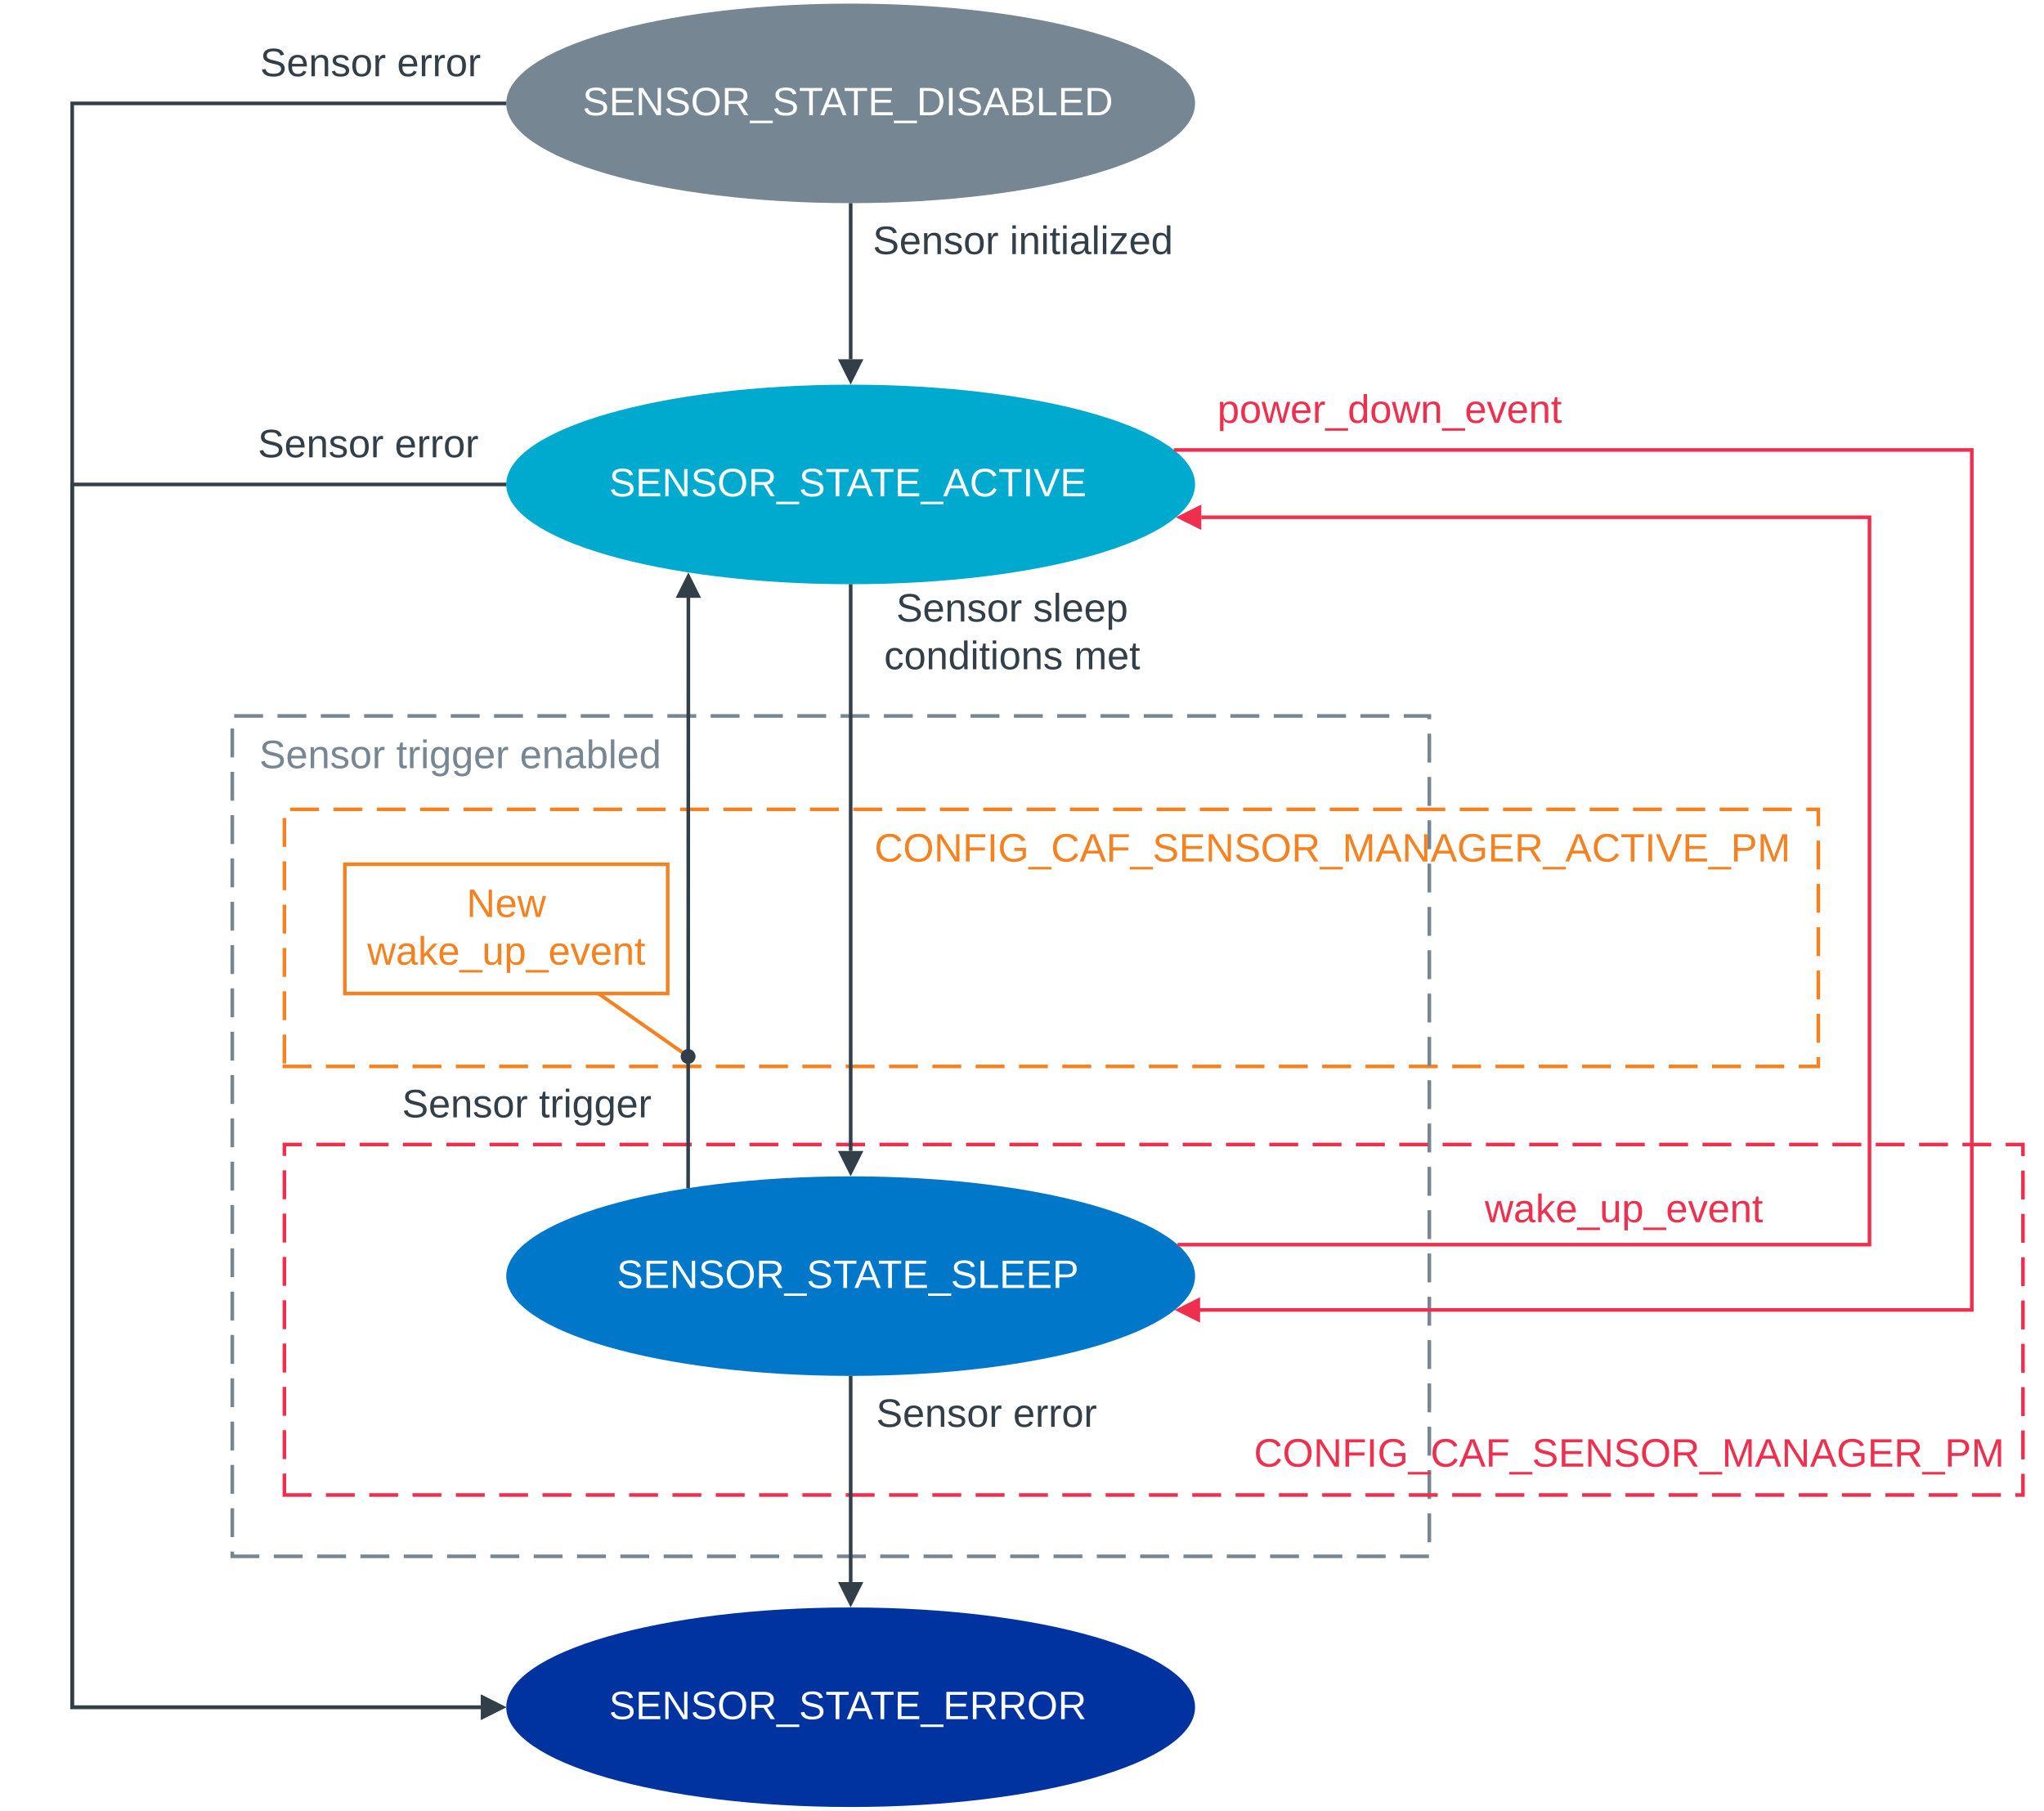
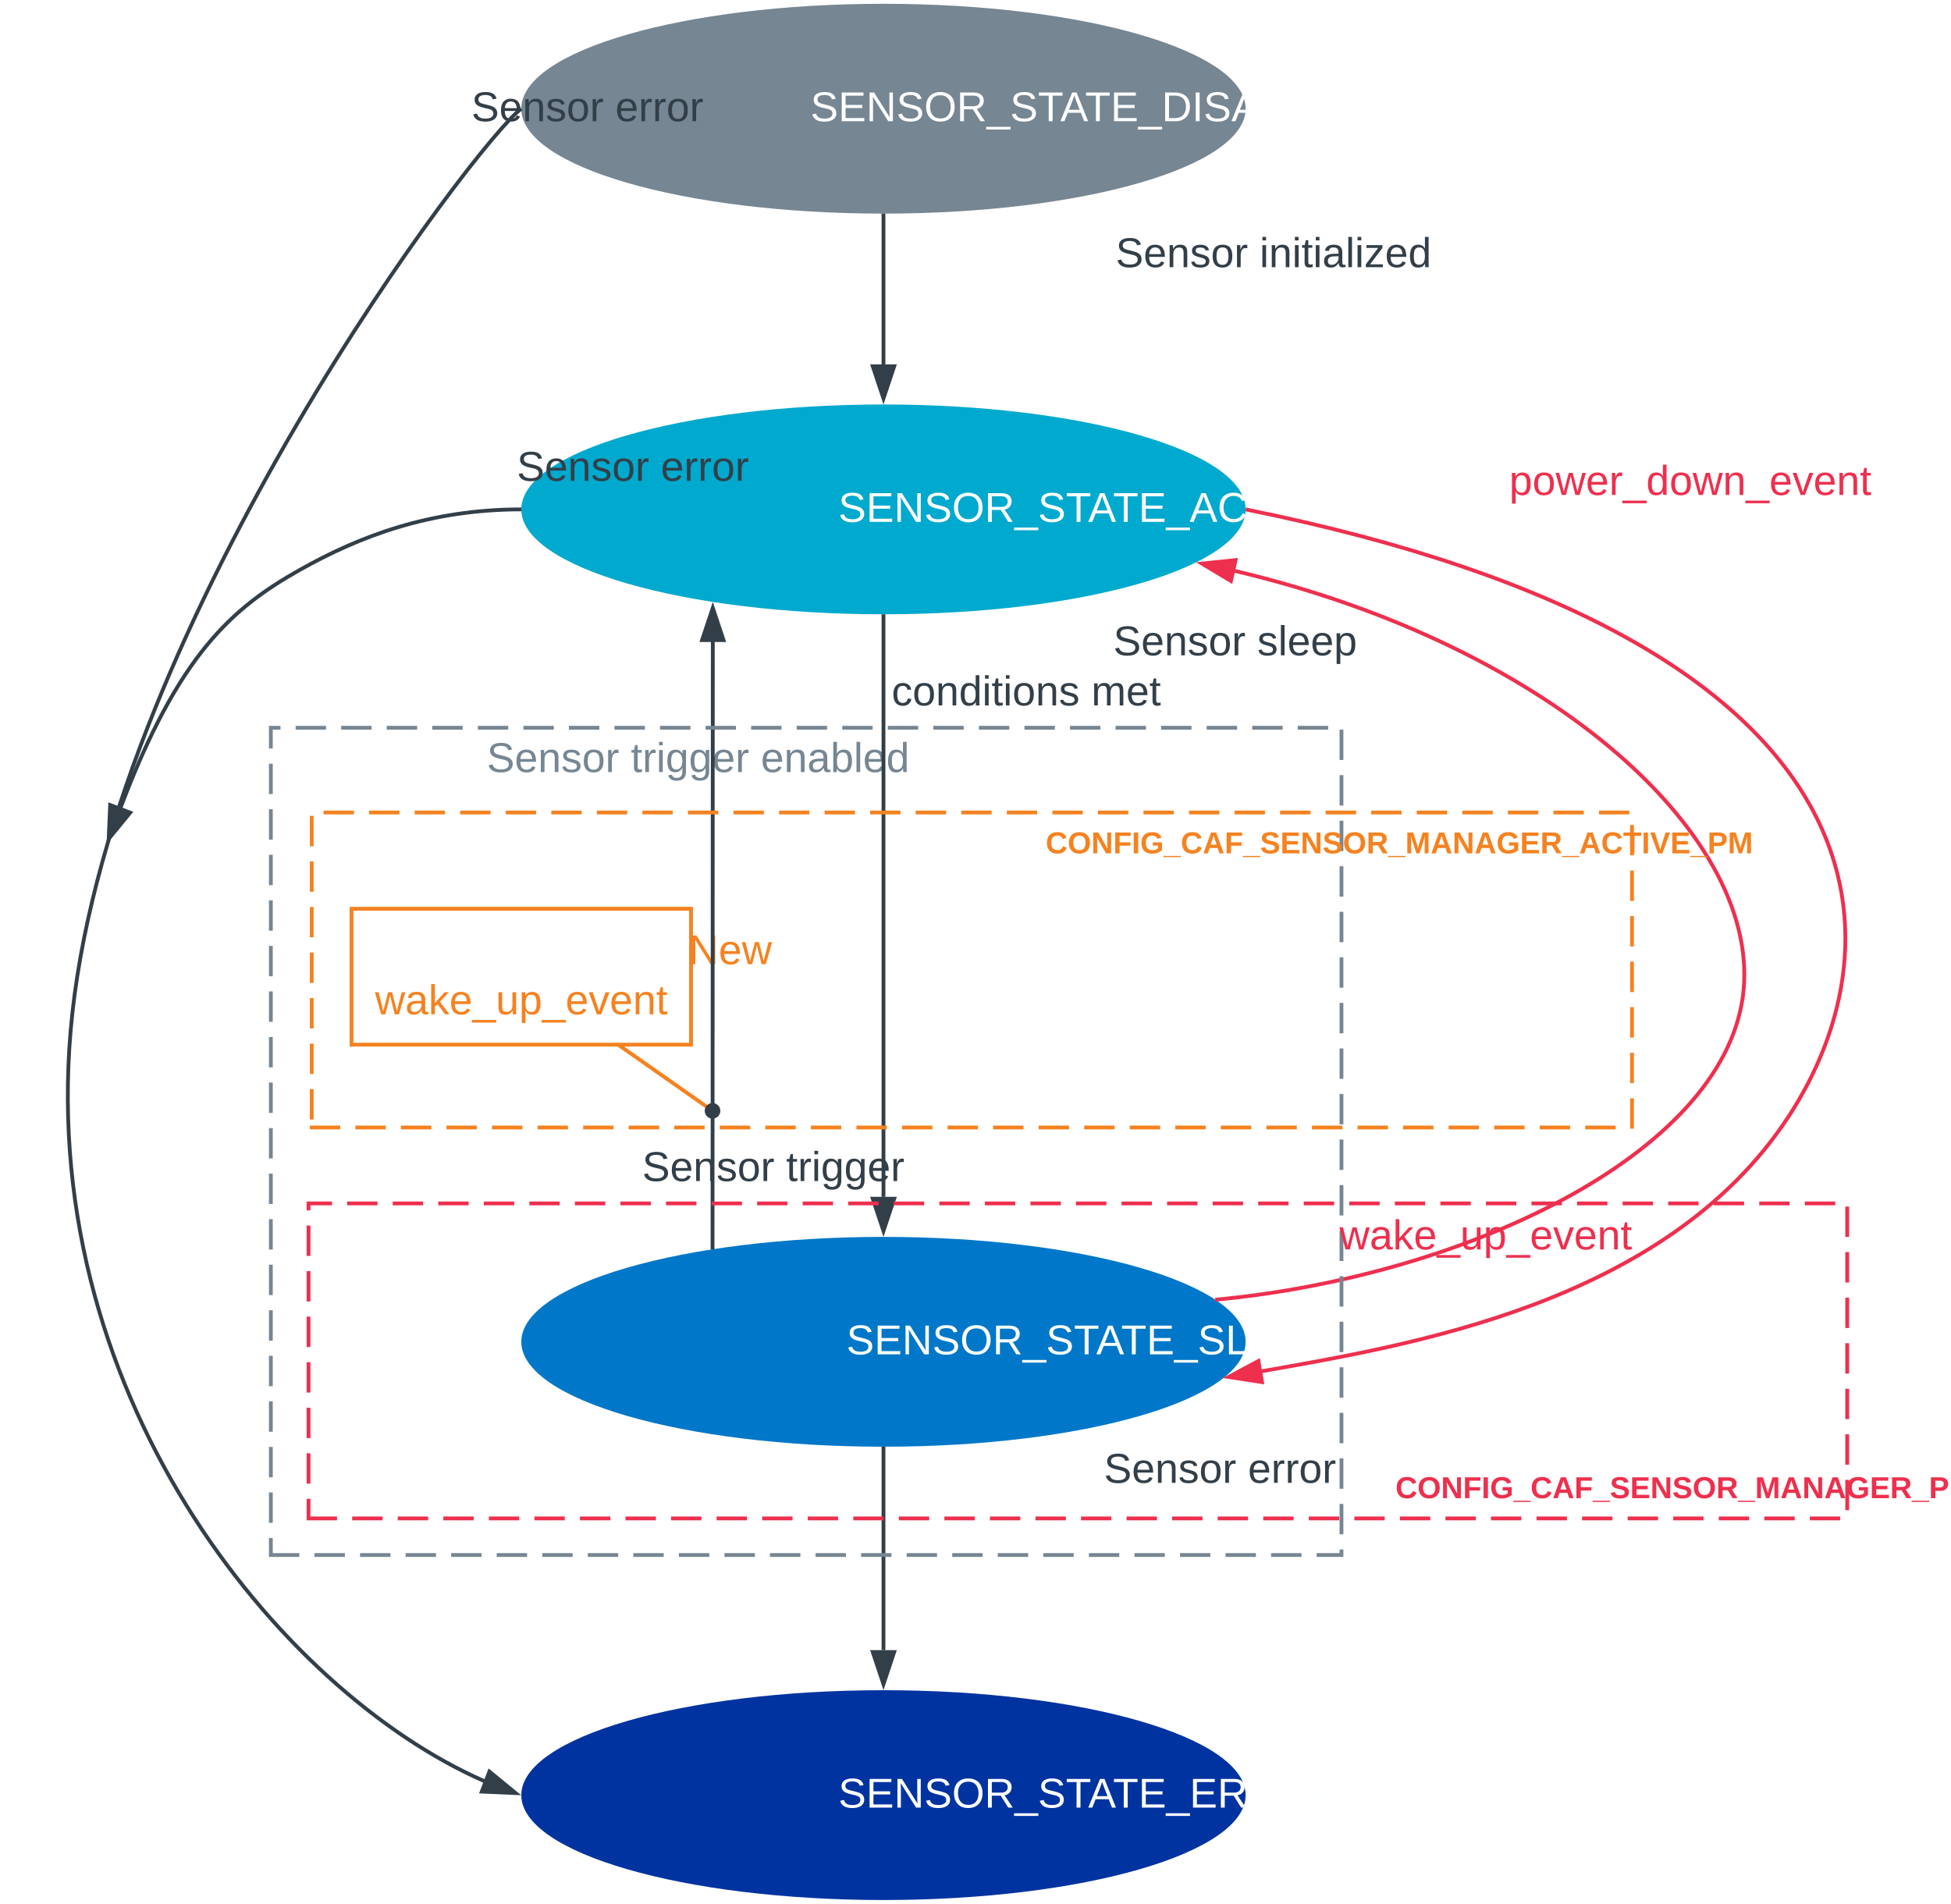
- <svg xmlns="http://www.w3.org/2000/svg" xmlns:xlink="http://www.w3.org/1999/xlink" width="7.864in" height="6.966in" viewBox="0 0 566.239 501.579" xml:space="preserve" color-interpolation-filters="sRGB" class="st24">
+ <svg xmlns="http://www.w3.org/2000/svg" xmlns:ns1="http://schemas.microsoft.com/visio/2003/SVGExtensions/" xmlns:xlink="http://www.w3.org/1999/xlink" width="7.138in" height="6.966in" viewBox="0 0 513.954 501.579" xml:space="preserve" color-interpolation-filters="sRGB" class="st26">
+   <ns1:documentProperties ns1:langID="1035" ns1:viewMarkup="false" />
  <style type="text/css">
	
		.st1 {stroke:#f58220;stroke-linecap:butt;stroke-width:1}
- 		.st2 {fill:none;stroke:#f58220;stroke-dasharray:7,5;stroke-width:1}
- 		.st3 {fill:#768692;stroke:none;stroke-width:1}
- 		.st4 {fill:#feffff;font-family:Arial;font-size:0.917em}
- 		.st5 {fill:#0033a0;stroke:none;stroke-width:1}
- 		.st6 {fill:#00a9ce;stroke:none;stroke-width:1}
- 		.st7 {fill:#0077c8;stroke:none;stroke-width:1}
- 		.st8 {fill:none;stroke:#768692;stroke-dasharray:7,5;stroke-width:1}
- 		.st9 {fill:none;stroke:#ee2f4e;stroke-dasharray:7,5;stroke-width:1}
- 		.st10 {fill:none;stroke:none;stroke-width:1}
- 		.st11 {fill:#768692;font-family:Arial;font-size:0.917em}
- 		.st12 {fill:#333f48;font-family:Arial;font-size:0.917em}
- 		.st13 {font-size:1em}
- 		.st14 {fill:#f58220;font-family:Arial;font-size:0.917em}
- 		.st15 {fill:#ee2f4e;font-family:Arial;font-size:0.917em}
- 		.st16 {fill:none;stroke:#f58220;stroke-width:1}
- 		.st17 {fill:#333f48;stroke:#333f48;stroke-width:1}
- 		.st18 {marker-end:url(#mrkr4-67);stroke:#333f48;stroke-linecap:butt;stroke-width:1}
- 		.st19 {fill:#333f48;fill-opacity:1;stroke:#333f48;stroke-opacity:1;stroke-width:0.284}
- 		.st20 {marker-start:url(#mrkr4-93);stroke:#333f48;stroke-linecap:butt;stroke-width:1}
- 		.st21 {marker-end:url(#mrkr4-99);stroke:#ee2f4e;stroke-linecap:butt;stroke-width:1}
- 		.st22 {fill:#ee2f4e;fill-opacity:1;stroke:#ee2f4e;stroke-opacity:1;stroke-width:0.284}
- 		.st23 {marker-start:url(#mrkr4-105);stroke:#ee2f4e;stroke-linecap:butt;stroke-width:1}
- 		.st24 {fill:none;fill-rule:evenodd;font-size:12px;overflow:visible;stroke-linecap:square;stroke-miterlimit:3}
+ 		.st2 {fill:#768692;stroke:none;stroke-width:1}
+ 		.st3 {fill:#feffff;font-family:Arial;font-size:0.917em}
+ 		.st4 {fill:#0033a0;stroke:none;stroke-width:1}
+ 		.st5 {fill:#00a9ce;stroke:none;stroke-width:1}
+ 		.st6 {fill:#0077c8;stroke:none;stroke-width:1}
+ 		.st7 {fill:none;stroke:none;stroke-width:1}
+ 		.st8 {fill:#768692;font-family:Arial;font-size:0.917em}
+ 		.st9 {fill:#333f48;font-family:Arial;font-size:0.917em}
+ 		.st10 {fill:none;stroke:#f58220;stroke-width:1}
+ 		.st11 {fill:#f58220;font-family:Arial;font-size:0.917em}
+ 		.st12 {font-size:1em}
+ 		.st13 {fill:#333f48;stroke:#333f48;stroke-width:1}
+ 		.st14 {marker-end:url(#mrkr13-42);stroke:#333f48;stroke-linecap:butt;stroke-width:1}
+ 		.st15 {fill:#333f48;fill-opacity:1;stroke:#333f48;stroke-opacity:1;stroke-width:0.284}
+ 		.st16 {marker-start:url(#mrkr13-58);stroke:#333f48;stroke-linecap:butt;stroke-width:1}
+ 		.st17 {marker-end:url(#mrkr13-64);stroke:#333f48;stroke-linecap:butt;stroke-width:1}
+ 		.st18 {marker-end:url(#mrkr13-75);stroke:#ee2f4e;stroke-linecap:butt;stroke-width:1}
+ 		.st19 {fill:#ee2f4e;fill-opacity:1;stroke:#ee2f4e;stroke-opacity:1;stroke-width:0.284}
+ 		.st20 {fill:#ee2f4e;font-family:Arial;font-size:0.917em}
+ 		.st21 {fill:none;stroke:#768692;stroke-dasharray:7,5;stroke-width:1}
+ 		.st22 {fill:none;stroke:#f58220;stroke-dasharray:7,5;stroke-width:1}
+ 		.st23 {fill:#f58220;font-family:Arial;font-size:0.667em;font-weight:bold}
+ 		.st24 {fill:none;stroke:#ee2f4e;stroke-dasharray:7,5;stroke-width:1}
+ 		.st25 {fill:#ee2f4e;font-family:Arial;font-size:0.667em;font-weight:bold}
+ 		.st26 {fill:none;fill-rule:evenodd;font-size:12px;overflow:visible;stroke-linecap:square;stroke-miterlimit:3}
	
	</style>
  <defs id="Markers">
-     <g id="lend4">
-       <path d="M 2 1 L 0 0 L 2 -1 L 2 1 " style="stroke:none" />
-     </g>
-     <marker id="mrkr4-67" class="st19" refX="-7.04" orient="auto" markerUnits="strokeWidth" overflow="visible">
-       <use xlink:href="#lend4" transform="scale(-3.52,-3.52) " />
-     </marker>
-     <marker id="mrkr4-93" class="st19" refX="6.68" orient="auto" markerUnits="strokeWidth" overflow="visible">
-       <use xlink:href="#lend4" transform="scale(3.52) " />
-     </marker>
-     <marker id="mrkr4-99" class="st22" refX="-7.04" orient="auto" markerUnits="strokeWidth" overflow="visible">
-       <use xlink:href="#lend4" transform="scale(-3.52,-3.52) " />
-     </marker>
-     <marker id="mrkr4-105" class="st22" refX="6.68" orient="auto" markerUnits="strokeWidth" overflow="visible">
-       <use xlink:href="#lend4" transform="scale(3.52) " />
+     <g id="lend13">
+       <path d="M 3 1 L 0 0 L 3 -1 L 3 1 " style="stroke:none" />
+     </g>
+     <marker id="mrkr13-42" class="st15" ns1:arrowType="13" ns1:arrowSize="2" ns1:setback="10.56" refX="-10.56" orient="auto" markerUnits="strokeWidth" overflow="visible">
+       <use xlink:href="#lend13" transform="scale(-3.52,-3.52) " />
+     </marker>
+     <marker id="mrkr13-58" class="st15" ns1:arrowType="13" ns1:arrowSize="2" ns1:setback="10.2" refX="10.2" orient="auto" markerUnits="strokeWidth" overflow="visible">
+       <use xlink:href="#lend13" transform="scale(3.52) " />
+     </marker>
+     <marker id="mrkr13-64" class="st15" ns1:arrowType="13" ns1:arrowSize="2" ns1:setback="10.2" refX="-10.2" orient="auto" markerUnits="strokeWidth" overflow="visible">
+       <use xlink:href="#lend13" transform="scale(-3.52,-3.52) " />
+     </marker>
+     <marker id="mrkr13-75" class="st19" ns1:arrowType="13" ns1:arrowSize="2" ns1:setback="10.2" refX="-10.2" orient="auto" markerUnits="strokeWidth" overflow="visible">
+       <use xlink:href="#lend13" transform="scale(-3.52,-3.52) " />
    </marker>
  </defs>
-   <g>
-     <g id="shape33-1" transform="translate(165.773,-226.354)">
+   <g ns1:mID="0" ns1:index="1" ns1:groupContext="foregroundPage">
+     <ns1:pageProperties ns1:drawingScale="0.0393701" ns1:pageScale="0.0393701" ns1:drawingUnits="24" ns1:shadowOffsetX="8.50394" ns1:shadowOffsetY="-8.50394" />
+     <ns1:layer ns1:name="Connector" ns1:index="0" />
+     <g id="shape5-1" ns1:mID="5" ns1:groupContext="shape" ns1:layerMember="0" transform="translate(162.847,-226.354)">
      <path d="M0 501.58 L23.58 518.12" class="st1" />
    </g>
-     <g id="shape17-4" transform="translate(78.7829,-206.157)">
-       <path d="M0 501.58 L424.94 501.58 L424.94 430.36 L0 430.36 L0 501.58 Z" class="st2" />
-     </g>
-     <g id="shape6-6" transform="translate(140.249,-445.303)">
-       <ellipse cx="95.407" cy="473.941" rx="95.407" ry="27.638" class="st3" />
-       <text x="21.13" y="477.24" class="st4">SENSOR_STATE_DISABLED</text>
-     </g>
-     <g id="shape7-9" transform="translate(140.249,-1)">
+     <g id="shape7-4" ns1:mID="7" ns1:groupContext="shape" transform="translate(137.323,-445.303)">
+       <ns1:textBlock ns1:margins="rect(4,4,4,4)" ns1:tabSpace="42.5197" />
+       <ns1:textRect cx="95.407" cy="473.941" width="190.82" height="55.276" />
+       <ellipse cx="95.407" cy="473.941" rx="95.407" ry="27.638" class="st2" />
+       <text x="21.13" y="477.24" class="st3" ns1:langID="1033">
+         <ns1:paragraph ns1:horizAlign="1" />
+         <ns1:tabList />SENSOR_STATE_DISABLED</text>
+     </g>
+     <g id="shape8-7" ns1:mID="8" ns1:groupContext="shape" transform="translate(137.323,-1)">
+       <ns1:textBlock ns1:margins="rect(4,4,4,4)" ns1:tabSpace="42.5197" />
+       <ns1:textRect cx="95.407" cy="473.941" width="190.82" height="55.276" />
+       <ellipse cx="95.407" cy="473.941" rx="95.407" ry="27.638" class="st4" />
+       <text x="28.47" y="477.24" class="st3" ns1:langID="1033">
+         <ns1:paragraph ns1:horizAlign="1" />
+         <ns1:tabList />SENSOR_STATE_ERROR</text>
+     </g>
+     <g id="shape9-10" ns1:mID="9" ns1:groupContext="shape" transform="translate(137.323,-339.74)">
+       <ns1:textBlock ns1:margins="rect(4,4,4,4)" ns1:tabSpace="42.5197" />
+       <ns1:textRect cx="95.407" cy="473.941" width="190.82" height="55.276" />
      <ellipse cx="95.407" cy="473.941" rx="95.407" ry="27.638" class="st5" />
-       <text x="28.47" y="477.24" class="st4">SENSOR_STATE_ERROR</text>
-     </g>
-     <g id="shape8-12" transform="translate(140.249,-339.74)">
+       <text x="28.47" y="477.24" class="st3" ns1:langID="1033">
+         <ns1:paragraph ns1:horizAlign="1" />
+         <ns1:tabList />SENSOR_STATE_ACTIVE</text>
+     </g>
+     <g id="shape10-13" ns1:mID="10" ns1:groupContext="shape" transform="translate(137.323,-120.428)">
+       <ns1:textBlock ns1:margins="rect(4,4,4,4)" ns1:tabSpace="42.5197" />
+       <ns1:textRect cx="95.407" cy="473.941" width="190.82" height="55.276" />
      <ellipse cx="95.407" cy="473.941" rx="95.407" ry="27.638" class="st6" />
-       <text x="28.47" y="477.24" class="st4">SENSOR_STATE_ACTIVE</text>
-     </g>
-     <g id="shape9-15" transform="translate(140.249,-120.428)">
-       <ellipse cx="95.407" cy="473.941" rx="95.407" ry="27.638" class="st7" />
-       <text x="30.6" y="477.24" class="st4">SENSOR_STATE_SLEEP</text>
-     </g>
-     <g id="shape16-18" transform="translate(64.3493,-70.4488)">
-       <path d="M0 501.58 L331.61 501.58 L331.61 268.78 L0 268.78 L0 501.58 Z" class="st8" />
-     </g>
-     <g id="shape19-20" transform="translate(78.7829,-87.438)">
-       <path d="M0 501.58 L481.63 501.58 L481.63 404.49 L0 404.49 L0 501.58 Z" class="st9" />
-     </g>
-     <g id="shape21-22" transform="translate(64.3493,-280.921)">
-       <rect x="0" y="479.256" width="126.277" height="22.323" class="st10" />
-       <text x="7.49" y="493.72" class="st11">Sensor trigger enabled</text>
-     </g>
-     <g id="shape22-25" transform="translate(235.656,-98.7953)">
-       <rect x="0" y="479.946" width="75.268" height="21.633" class="st10" />
-       <text x="7.07" y="494.06" class="st12">Sensor error</text>
-     </g>
-     <g id="shape24-28" transform="translate(101.185,-184.525)">
-       <rect x="0" y="479.946" width="89.441" height="21.633" class="st10" />
-       <text x="10.18" y="494.06" class="st12">Sensor trigger</text>
-     </g>
-     <g id="shape25-31" transform="translate(235.656,-315.273)">
-       <rect x="0" y="479.946" width="89.441" height="21.633" class="st10" />
-       <text x="12.62" y="487.46" class="st12">Sensor sleep <tspan x="9.26" dy="1.2em" class="st13">conditions met</tspan>
+       <text x="30.6" y="477.24" class="st3" ns1:langID="1033">
+         <ns1:paragraph ns1:horizAlign="1" />
+         <ns1:tabList />SENSOR_STATE_SLEEP</text>
+     </g>
+     <g id="shape13-16" ns1:mID="13" ns1:groupContext="shape" transform="translate(67.9143,-290.313)">
+       <ns1:textBlock ns1:margins="rect(4,4,4,4)" ns1:tabSpace="42.5197" />
+       <ns1:textRect cx="60.942" cy="490.418" width="121.89" height="22.323" />
+       <rect x="0" y="479.256" width="121.884" height="22.323" class="st7" />
+       <text x="5.29" y="493.72" class="st8" ns1:langID="1033">
+         <ns1:paragraph ns1:horizAlign="1" />
+         <ns1:tabList />Sensor trigger enabled</text>
+     </g>
+     <g id="shape15-19" ns1:mID="15" ns1:groupContext="shape" transform="translate(103.943,-182.898)">
+       <ns1:textBlock ns1:margins="rect(4,4,4,4)" ns1:tabSpace="42.5197" />
+       <ns1:textRect cx="44.721" cy="490.763" width="89.45" height="21.633" />
+       <rect x="0" y="479.946" width="89.441" height="21.633" class="st7" />
+       <text x="10.18" y="494.06" class="st9" ns1:langID="1033">
+         <ns1:paragraph ns1:horizAlign="1" />
+         <ns1:tabList />Sensor trigger</text>
+     </g>
+     <g id="shape17-22" ns1:mID="17" ns1:groupContext="shape" transform="translate(232.73,-423.671)">
+       <ns1:textBlock ns1:margins="rect(4,4,4,4)" ns1:tabSpace="42.5197" />
+       <ns1:textRect cx="47.703" cy="490.763" width="95.41" height="21.633" />
+       <rect x="0" y="479.946" width="95.407" height="21.633" class="st7" />
+       <text x="6.13" y="494.06" class="st9" ns1:langID="1033">
+         <ns1:paragraph ns1:horizAlign="1" />
+         <ns1:tabList />Sensor initialized</text>
+     </g>
+     <g id="shape20-25" ns1:mID="20" ns1:groupContext="shape" transform="translate(92.6027,-226.354)">
+       <ns1:textBlock ns1:margins="rect(4,4,4,4)" ns1:tabSpace="42.5197" />
+       <ns1:textRect cx="44.721" cy="483.676" width="89.45" height="35.806" />
+       <rect x="0" y="465.773" width="89.441" height="35.806" class="st10" />
+       <text x="33.72" y="480.38" class="st11" ns1:langID="1033">
+         <ns1:paragraph ns1:horizAlign="1" />
+         <ns1:tabList />New <tspan x="6.19" dy="1.2em" class="st12">wake_up_event</tspan>
      </text>
    </g>
-     <g id="shape26-35" transform="translate(235.656,-423.671)">
-       <rect x="0" y="479.946" width="95.407" height="21.633" class="st10" />
-       <text x="6.13" y="494.06" class="st12">Sensor initialized</text>
-     </g>
-     <g id="shape27-38" transform="translate(234.428,-255.055)">
-       <rect x="0" y="479.256" width="269.291" height="22.323" class="st10" />
-       <text x="7.81" y="493.72" class="st14">CONFIG_CAF_SENSOR_MANAGER_ACTIVE_PM</text>
-     </g>
-     <g id="shape28-41" transform="translate(342.145,-87.438)">
-       <rect x="0" y="479.256" width="218.268" height="22.323" class="st10" />
-       <text x="5.22" y="493.72" class="st15">CONFIG_CAF_SENSOR_MANAGER_PM</text>
-     </g>
-     <g id="shape29-44" transform="translate(95.5288,-226.354)">
-       <rect x="0" y="465.773" width="89.441" height="35.806" class="st16" />
-       <text x="33.72" y="480.38" class="st14">New <tspan x="6.19" dy="1.2em" class="st13">wake_up_event</tspan>
+     <g id="shape21-29" ns1:mID="21" ns1:groupContext="shape" transform="translate(186.141,-207.362)">
+       <ellipse cx="1.559" cy="500.02" rx="1.559" ry="1.559" class="st13" />
+     </g>
+     <g id="shape22-31" ns1:mID="22" ns1:groupContext="shape" transform="translate(74.0293,-367.378)">
+       <ns1:textBlock ns1:margins="rect(4,4,4,4)" ns1:tabSpace="42.5197" />
+       <ns1:textRect cx="37.634" cy="490.763" width="75.27" height="21.633" />
+       <rect x="0" y="479.946" width="75.268" height="21.633" class="st7" />
+       <text x="7.07" y="494.06" class="st9" ns1:langID="1033">
+         <ns1:paragraph ns1:horizAlign="1" />
+         <ns1:tabList />Sensor error</text>
+     </g>
+     <g id="shape23-34" ns1:mID="23" ns1:groupContext="shape" transform="translate(62.0554,-462.125)">
+       <ns1:textBlock ns1:margins="rect(4,4,4,4)" ns1:tabSpace="42.5197" />
+       <ns1:textRect cx="37.634" cy="490.763" width="75.27" height="21.633" />
+       <rect x="0" y="479.946" width="75.268" height="21.633" class="st7" />
+       <text x="7.07" y="494.06" class="st9" ns1:langID="1033">
+         <ns1:paragraph ns1:horizAlign="1" />
+         <ns1:tabList />Sensor error</text>
+     </g>
+     <g id="shape26-37" ns1:mID="26" ns1:groupContext="shape" ns1:layerMember="0" transform="translate(225.644,-445.303)">
+       <path d="M7.09 501.58 L7.09 541.31" class="st14" />
+     </g>
+     <g id="shape27-43" ns1:mID="27" ns1:groupContext="shape" ns1:layerMember="0" transform="translate(225.644,-120.428)">
+       <path d="M7.09 501.58 L7.09 555.17" class="st14" />
+     </g>
+     <g id="shape30-48" ns1:mID="30" ns1:groupContext="shape" ns1:layerMember="0" transform="translate(225.644,-339.74)">
+       <path d="M7.09 501.58 L7.09 655.06" class="st14" />
+     </g>
+     <g id="shape31-53" ns1:mID="31" ns1:groupContext="shape" ns1:layerMember="0" transform="translate(194.823,-343.001)">
+       <path d="M-7.05 511.78 L-7.05 512.14 L-7.12 672.15" class="st16" />
+     </g>
+     <g id="shape35-59" ns1:mID="35" ns1:groupContext="shape" ns1:layerMember="0" transform="translate(130.237,-472.941)">
+       <path d="M7.09 501.58 C-4.47 510 -99.78 635.83 -111.18 739.87 C-122.06 839.13 -56.58 918.55 -2.79 942.14 L-2.45 942.27" class="st17" />
+     </g>
+     <g id="shape41-65" ns1:mID="41" ns1:groupContext="shape" ns1:layerMember="0" transform="translate(137.323,-367.378)">
+       <path d="M0 501.58 C-24.1 501.58 -42.63 508.67 -58.37 517.53 C-76.11 527.53 -90.29 539.78 -105.49 580 L-105.62 580.34" class="st17" />
+     </g>
+     <g id="shape64-70" ns1:mID="64" ns1:groupContext="shape" ns1:layerMember="0" transform="translate(332.202,-367.378)">
+       <path d="M-4.06 501.58 C168.59 536.48 169.06 615.85 138.81 661.78 C106.36 711.05 38.54 721.82 0.27 728.64 L-0.08 728.7" class="st18" />
+     </g>
+     <g id="shape69-76" ns1:mID="69" ns1:groupContext="shape" ns1:layerMember="0" transform="translate(324.676,-159.153)">
+       <path d="M-4.55 501.58 C60.72 495.5 128.71 463.59 134.44 421.76 C140.09 380.48 85.08 329.53 0.7 309.58 L0.34 309.5" class="st18" />
+     </g>
+     <g id="shape71-81" ns1:mID="71" ns1:groupContext="shape" transform="translate(336.345,-363.66)">
+       <ns1:textBlock ns1:margins="rect(4,4,4,4)" ns1:tabSpace="42.5197" />
+       <ns1:textRect cx="53.878" cy="490.763" width="107.76" height="21.633" />
+       <rect x="0" y="479.946" width="107.756" height="21.633" class="st7" />
+       <text x="6.18" y="494.06" class="st20" ns1:langID="1033">
+         <ns1:paragraph ns1:horizAlign="1" />
+         <ns1:tabList />power_down_event</text>
+     </g>
+     <g id="shape72-84" ns1:mID="72" ns1:groupContext="shape" transform="translate(225.614,-314.812)">
+       <ns1:textBlock ns1:margins="rect(4,4,4,4)" ns1:tabSpace="42.5197" />
+       <ns1:textRect cx="44.721" cy="490.763" width="89.45" height="21.633" />
+       <rect x="0" y="479.946" width="89.441" height="21.633" class="st7" />
+       <text x="12.62" y="487.46" class="st9" ns1:langID="1033">
+         <ns1:paragraph ns1:horizAlign="1" />
+         <ns1:tabList />Sensor sleep <tspan x="9.26" dy="1.2em" class="st12">conditions met</tspan>
      </text>
    </g>
-     <g id="shape32-48" transform="translate(189.067,-207.362)">
-       <ellipse cx="1.559" cy="500.02" rx="1.559" ry="1.559" class="st17" />
-     </g>
-     <g id="shape36-50" transform="translate(64.3493,-367.378)">
-       <rect x="0" y="479.946" width="75.268" height="21.633" class="st10" />
-       <text x="7.07" y="494.06" class="st12">Sensor error</text>
-     </g>
-     <g id="shape37-53" transform="translate(64.9814,-472.941)">
-       <rect x="0" y="479.946" width="75.268" height="21.633" class="st10" />
-       <text x="7.07" y="494.06" class="st12">Sensor error</text>
-     </g>
-     <g id="shape38-56" transform="translate(395.964,-155.488)">
-       <rect x="0" y="479.946" width="107.756" height="21.633" class="st10" />
-       <text x="15.35" y="494.06" class="st15">wake_up_event</text>
-     </g>
-     <g id="shape39-59" transform="translate(331.063,-376.923)">
-       <rect x="0" y="479.946" width="107.756" height="21.633" class="st10" />
-       <text x="6.18" y="494.06" class="st15">power_down_event</text>
-     </g>
-     <g id="shape10-62" transform="translate(228.57,-445.303)">
-       <path d="M7.09 501.58 L7.09 544.83" class="st18" />
-     </g>
-     <g id="shape13-68" transform="translate(228.57,-120.428)">
-       <path d="M7.09 501.58 L7.09 558.69" class="st18" />
-     </g>
-     <g id="shape14-73" transform="translate(133.163,-472.941)">
-       <path d="M7.09 501.58 L-113.16 501.58 L-113.16 945.88 L0.05 945.88" class="st18" />
-     </g>
-     <g id="shape15-78" transform="translate(147.336,-367.378)">
-       <path d="M-7.09 501.58 L-127.34 501.58 L-127.34 840.32 L-14.13 840.32" class="st18" />
-     </g>
-     <g id="shape12-83" transform="translate(228.57,-339.74)">
-       <path d="M7.09 501.58 L7.09 658.58" class="st18" />
-     </g>
-     <g id="shape11-88" transform="translate(197.749,-343.001)">
-       <path d="M-7.05 508.26 L-7.05 508.62 L-7.12 672.15" class="st20" />
-     </g>
-     <g id="shape34-94" transform="translate(333.056,-156.784)">
-       <path d="M-6.86 501.58 L184.84 501.58 L184.84 300.08 L-0.27 300.08" class="st21" />
-     </g>
-     <g id="shape35-100" transform="translate(332.391,-138.698)">
-       <path d="M-0.3 501.58 L0.06 501.58 L213.85 501.58 L213.85 263.35 L-7.2 263.35" class="st23" />
+     <g id="shape73-88" ns1:mID="73" ns1:groupContext="shape" transform="translate(71.3472,-91.8951)">
+       <path d="M0 501.58 L282.04 501.58 L282.04 283.63 L0 283.63 L0 501.58 Z" class="st21" />
+     </g>
+     <g id="shape74-90" ns1:mID="74" ns1:groupContext="shape" transform="translate(82.1161,-204.531)">
+       <path d="M0 501.58 L347.81 501.58 L347.81 418.59 L0 418.59 L0 501.58 Z" class="st22" />
+     </g>
+     <g id="shape75-92" ns1:mID="75" ns1:groupContext="shape" transform="translate(227.061,-267.991)">
+       <ns1:textBlock ns1:margins="rect(4,4,4,4)" ns1:tabSpace="42.5197" />
+       <ns1:textRect cx="101.5" cy="490.418" width="203.01" height="22.323" />
+       <rect x="0" y="479.256" width="203" height="22.323" class="st7" />
+       <text x="8.38" y="492.82" class="st23" ns1:langID="1033">
+         <ns1:paragraph ns1:horizAlign="1" />
+         <ns1:tabList />CONFIG_CAF_SENSOR_MANAGER_ACTIVE_PM</text>
+     </g>
+     <g id="shape76-95" ns1:mID="76" ns1:groupContext="shape" transform="translate(282.467,-164.887)">
+       <ns1:textBlock ns1:margins="rect(4,4,4,4)" ns1:tabSpace="42.5197" />
+       <ns1:textRect cx="53.878" cy="490.763" width="107.76" height="21.633" />
+       <rect x="0" y="479.946" width="107.756" height="21.633" class="st7" />
+       <text x="15.35" y="494.06" class="st20" ns1:langID="1033">
+         <ns1:paragraph ns1:horizAlign="1" />
+         <ns1:tabList />wake_up_event</text>
+     </g>
+     <g id="shape77-98" ns1:mID="77" ns1:groupContext="shape" transform="translate(81.2788,-101.538)">
+       <path d="M0 501.58 L405.34 501.58 L405.34 418.59 L0 418.59 L0 501.58 Z" class="st24" />
+     </g>
+     <g id="shape78-100" ns1:mID="78" ns1:groupContext="shape" transform="translate(294.686,-98.1053)">
+       <ns1:textBlock ns1:margins="rect(4,4,4,4)" ns1:tabSpace="42.5197" />
+       <ns1:textRect cx="109.134" cy="490.418" width="218.27" height="22.323" />
+       <rect x="0" y="479.256" width="218.268" height="22.323" class="st7" />
+       <text x="32.9" y="492.82" class="st25" ns1:langID="1033">
+         <ns1:paragraph ns1:horizAlign="1" />
+         <ns1:tabList />CONFIG_CAF_SENSOR_MANAGER_PM</text>
+     </g>
+     <g id="shape79-103" ns1:mID="79" ns1:groupContext="shape" transform="translate(228.705,-103.395)">
+       <ns1:textBlock ns1:margins="rect(4,4,4,4)" ns1:tabSpace="42.5197" />
+       <ns1:textRect cx="37.634" cy="490.763" width="75.27" height="21.633" />
+       <rect x="0" y="479.946" width="75.268" height="21.633" class="st7" />
+       <text x="7.07" y="494.06" class="st9" ns1:langID="1033">
+         <ns1:paragraph ns1:horizAlign="1" />
+         <ns1:tabList />Sensor error</text>
    </g>
  </g>
</svg>
